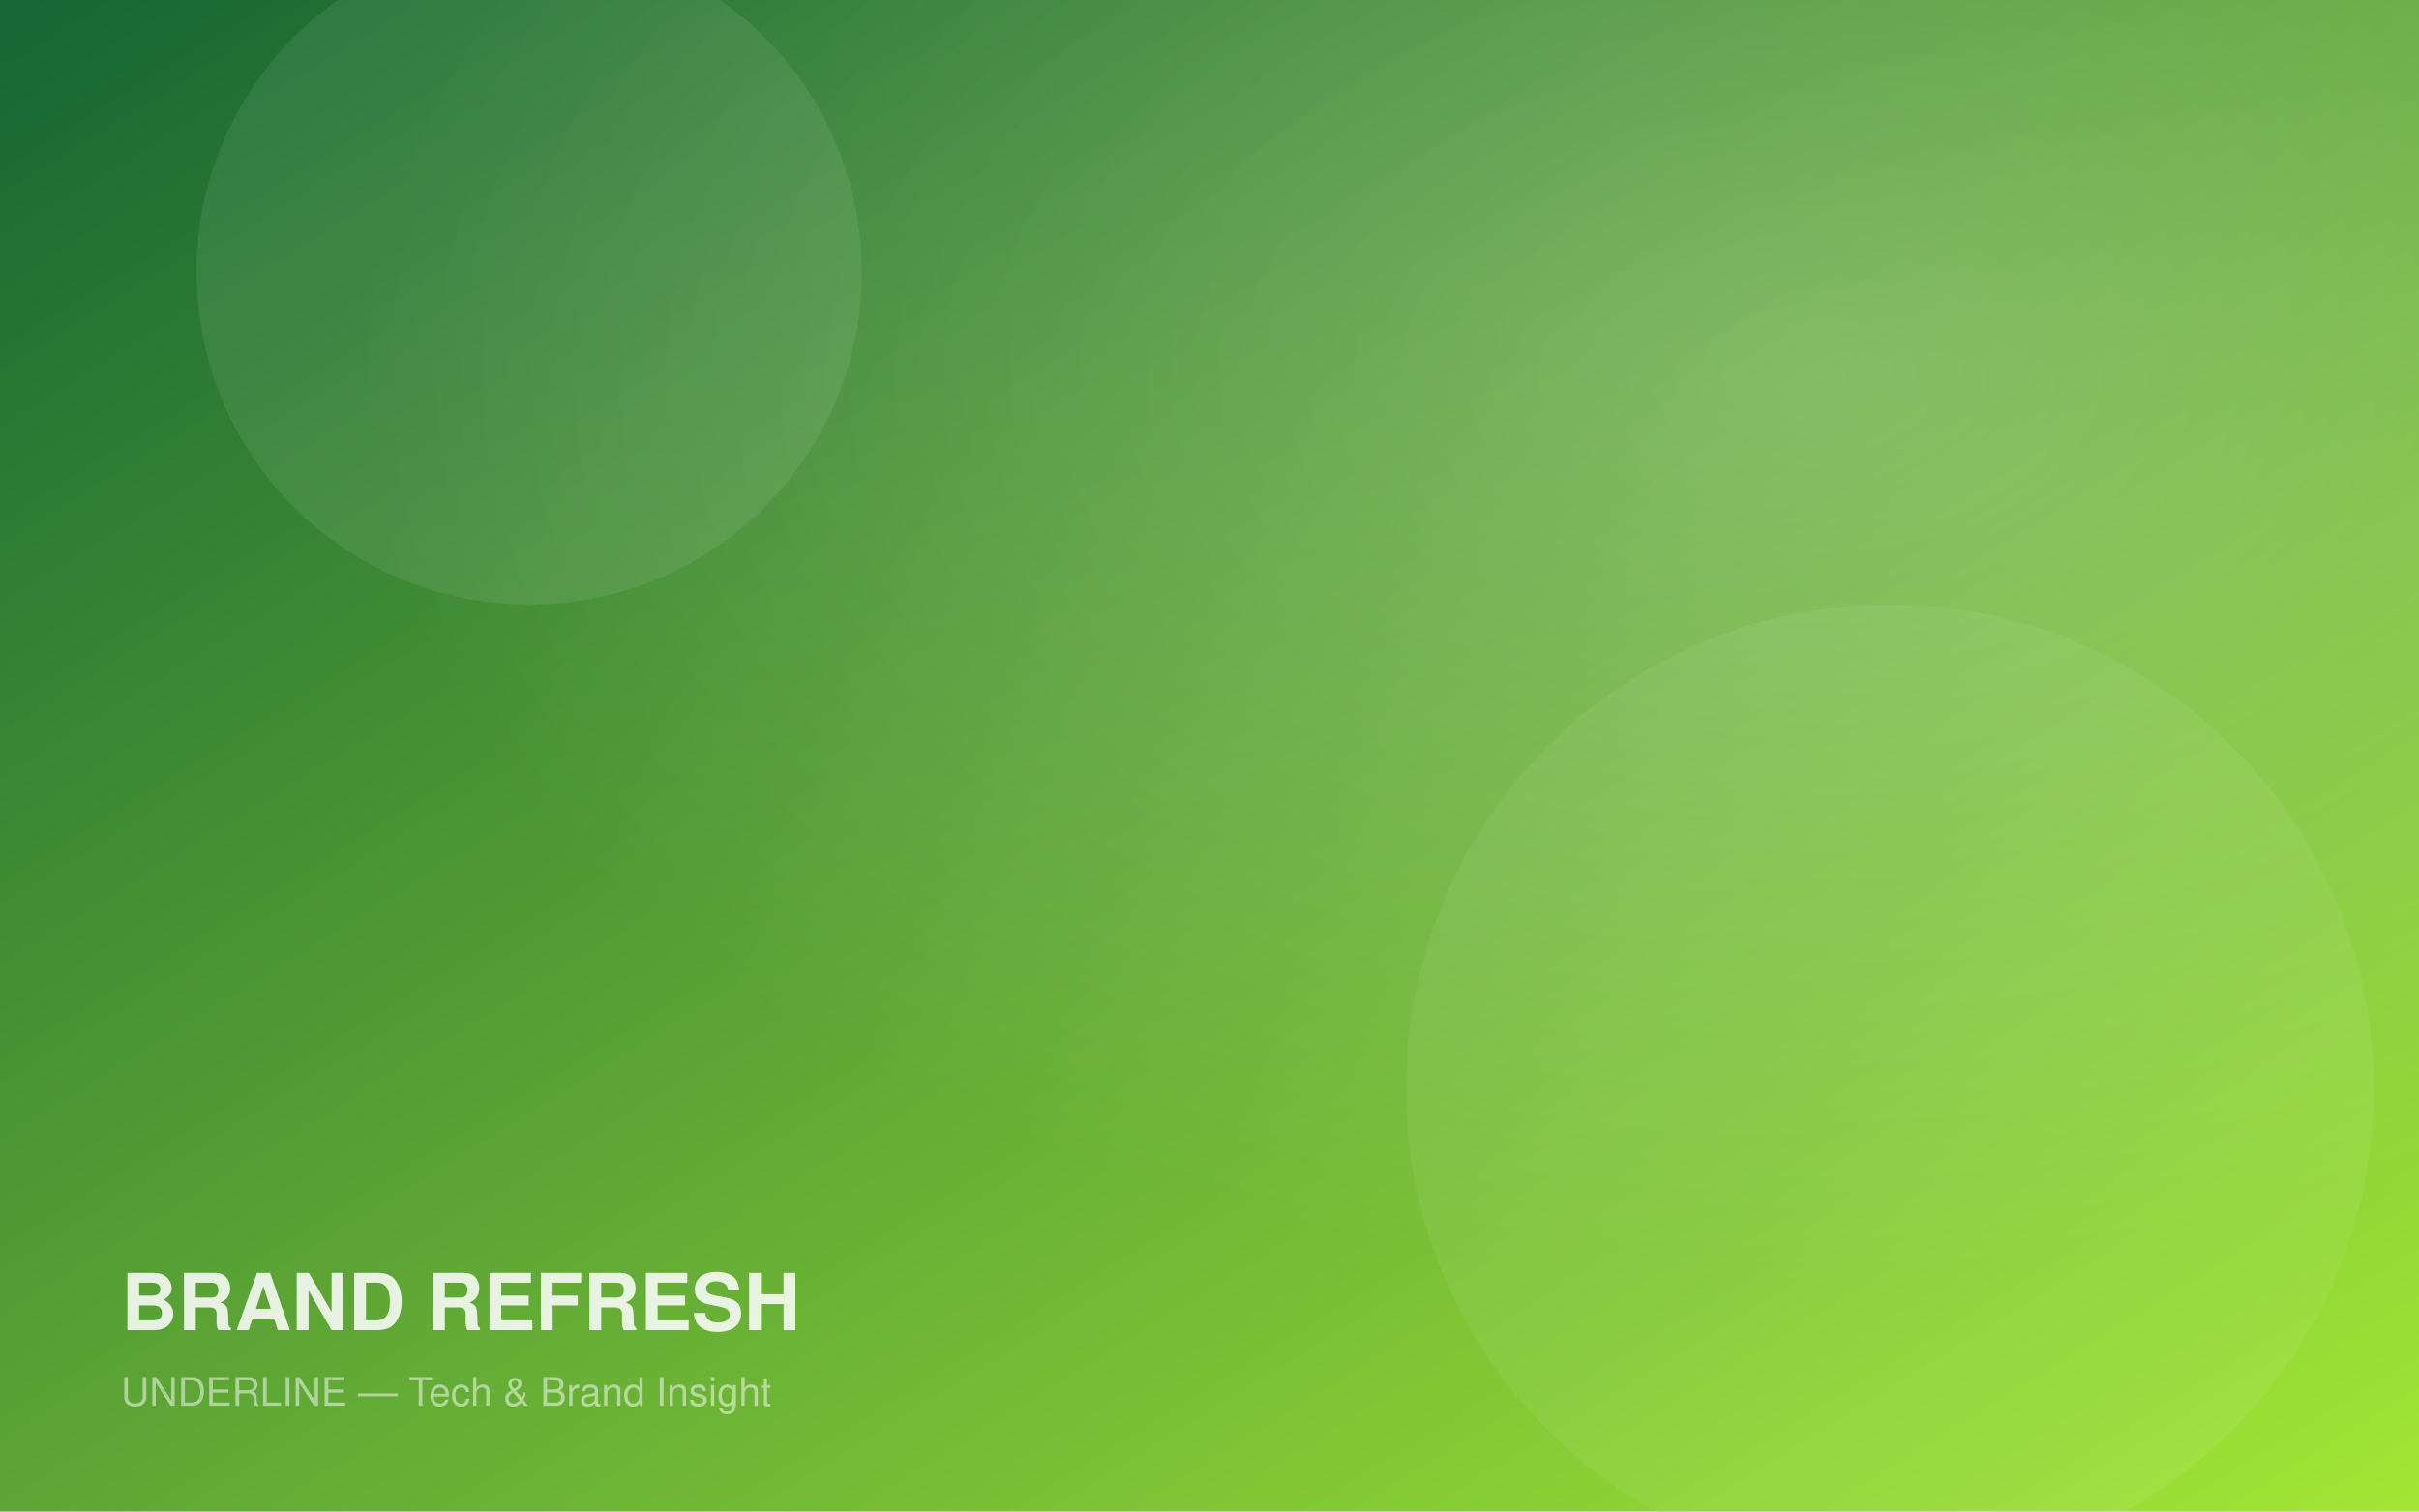
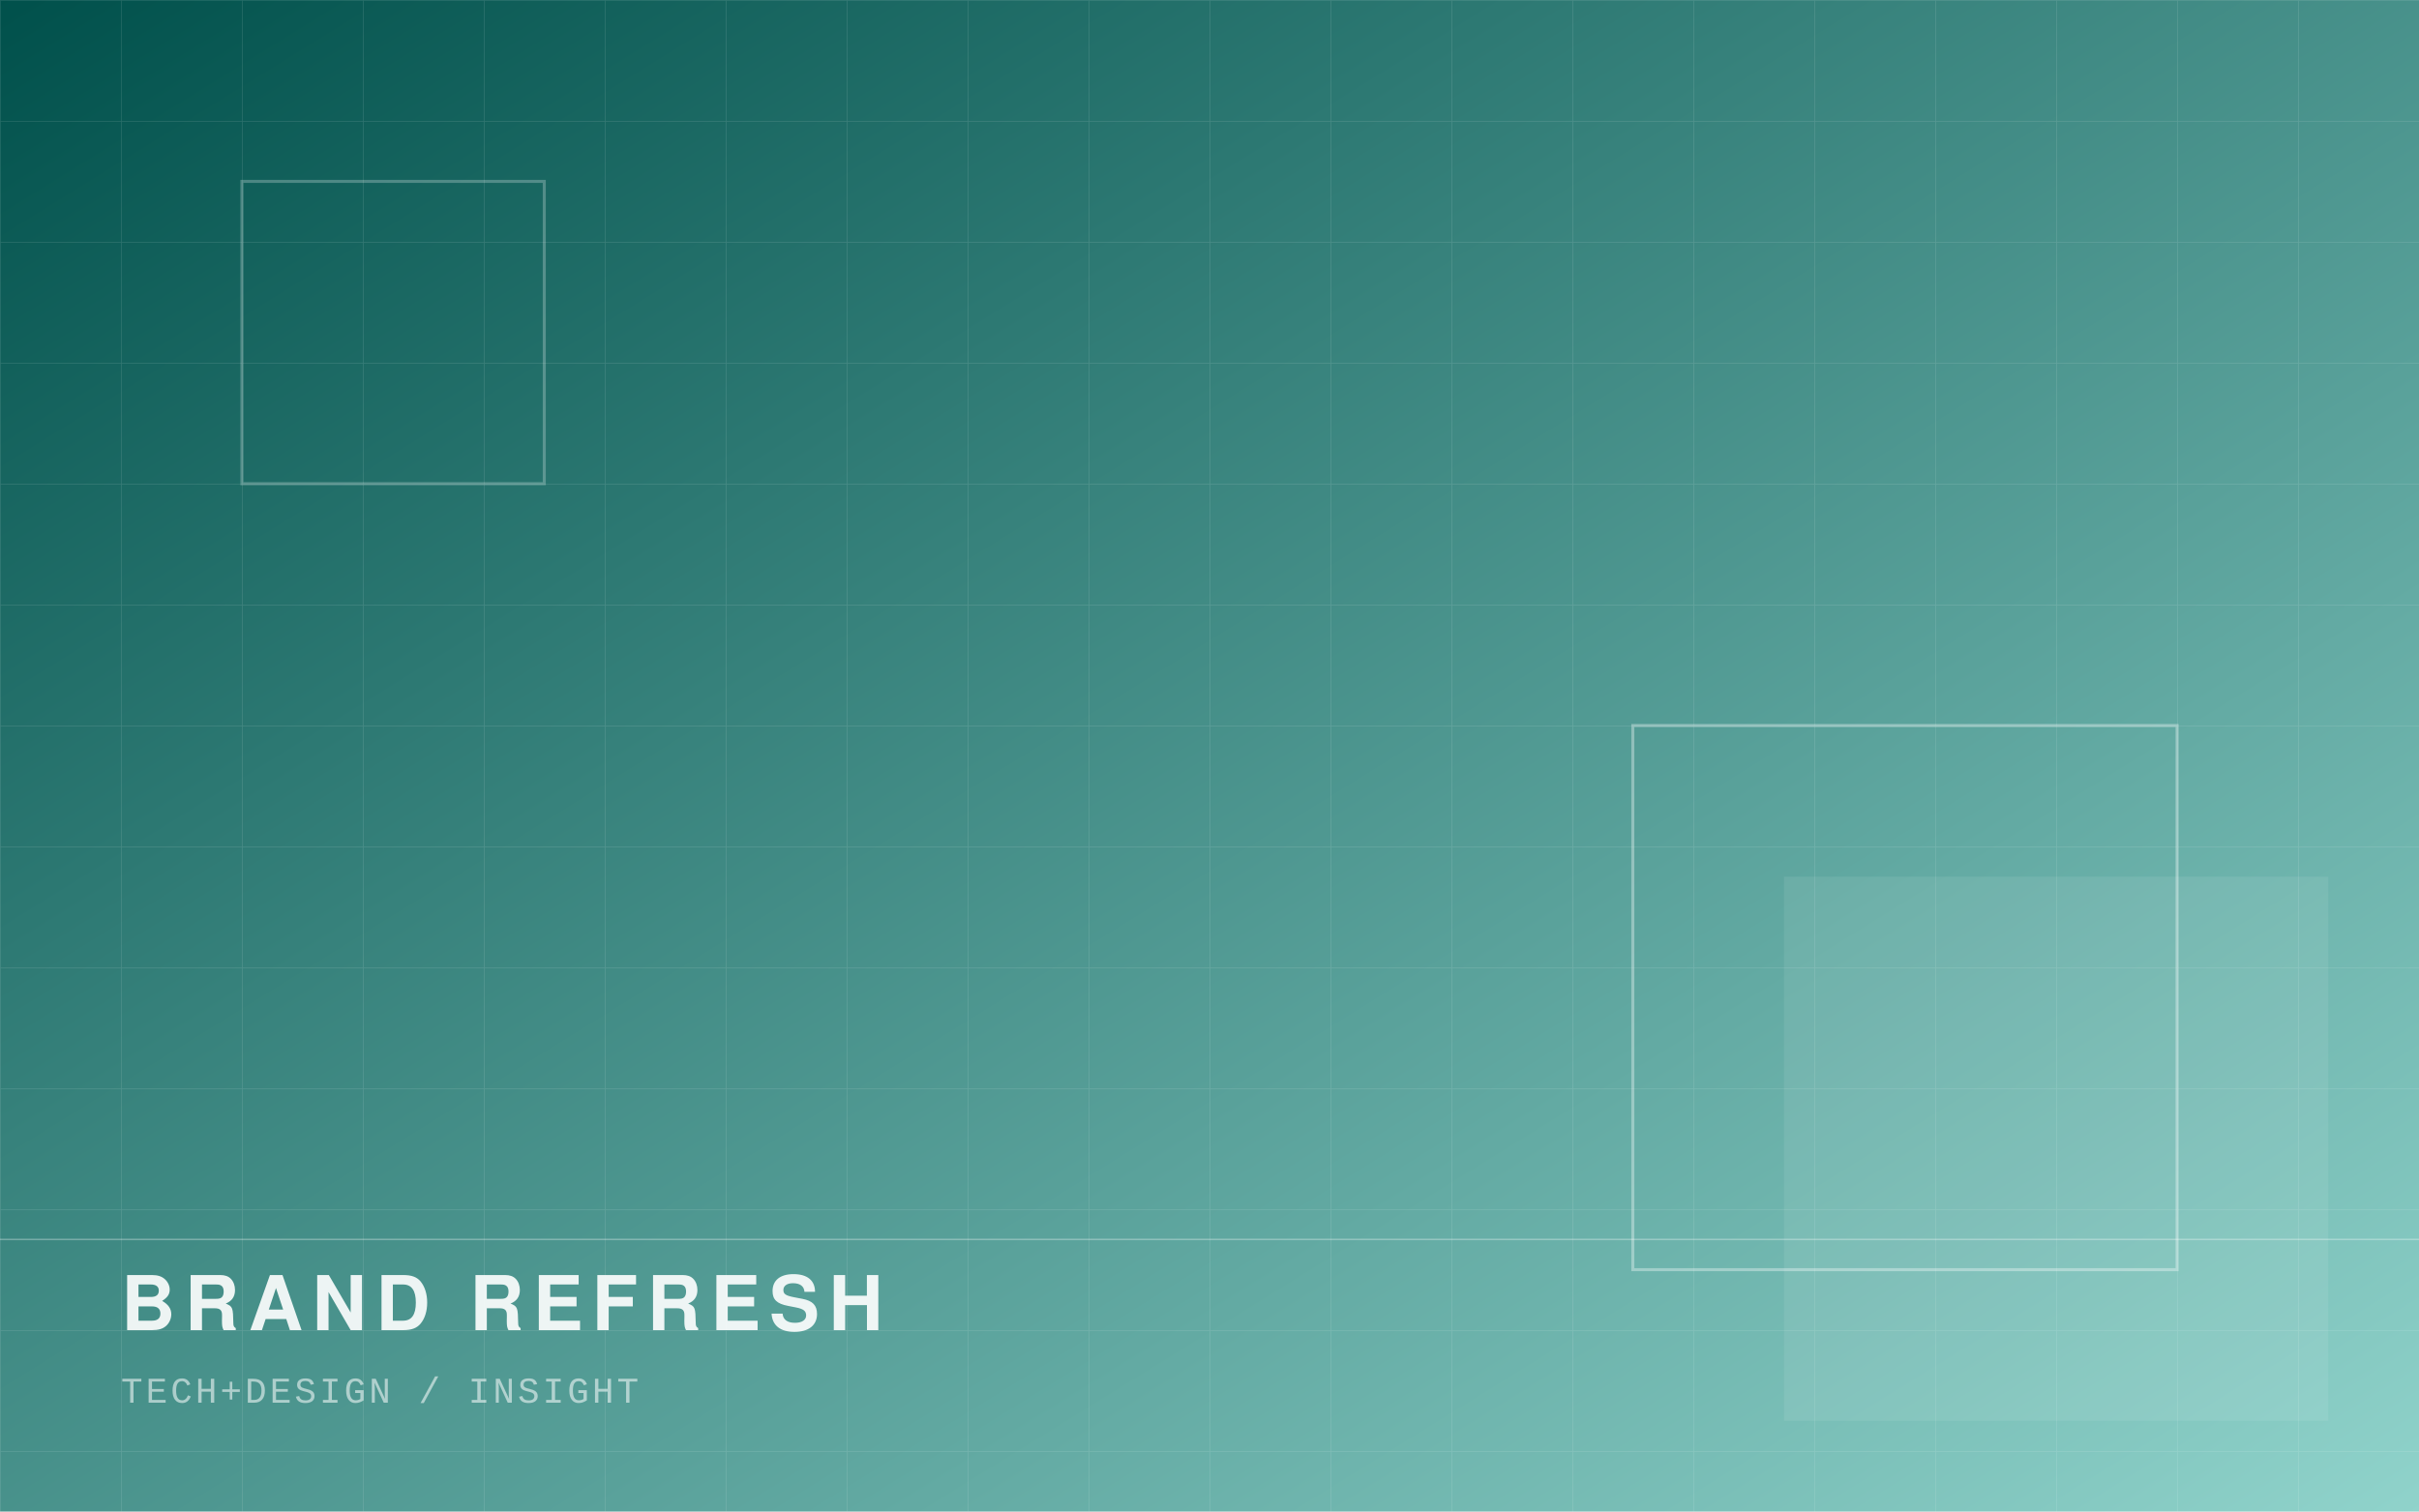
<svg xmlns="http://www.w3.org/2000/svg" width="1600" height="1000" viewBox="0 0 1600 1000">
  <defs>
    <linearGradient id="g" x1="0%" y1="0%" x2="100%" y2="100%">
-       <stop offset="0%" stop-color="#166534" />
-       <stop offset="100%" stop-color="#a3e635" />
+       <stop offset="0%" stop-color="#00504b" />
+       <stop offset="100%" stop-color="#90d3cb" />
    </linearGradient>
-     <radialGradient id="glow" cx="75%" cy="25%" r="60%">
-       <stop offset="0%" stop-color="#ffffff" stop-opacity="0.25" />
-       <stop offset="100%" stop-color="#ffffff" stop-opacity="0" />
-     </radialGradient>
+     <pattern id="grid" width="80" height="80" patternUnits="userSpaceOnUse">
+       <path d="M 80 0 L 0 0 0 80" fill="none" stroke="#ffffff" stroke-opacity="0.12" stroke-width="1" />
+     </pattern>
  </defs>
  <rect width="1600" height="1000" fill="url(#g)" />
-   <rect width="1600" height="1000" fill="url(#glow)" />
-   <circle cx="1250" cy="720" r="320" fill="#ffffff" opacity="0.06" />
-   <circle cx="350" cy="180" r="220" fill="#ffffff" opacity="0.08" />
-   <text x="80" y="880" font-family="Helvetica, Arial, sans-serif" font-size="52" font-weight="bold" fill="#ffffff" opacity="0.85">BRAND REFRESH</text>
-   <text x="80" y="930" font-family="Helvetica, Arial, sans-serif" font-size="26" fill="#ffffff" opacity="0.5">UNDERLINE — Tech &amp; Brand Insight</text>
+   <rect width="1600" height="1000" fill="url(#grid)" />
+   <rect x="1080" y="480" width="360" height="360" fill="none" stroke="#ffffff" stroke-opacity="0.35" stroke-width="2" />
+   <rect x="1180" y="580" width="360" height="360" fill="#ffffff" opacity="0.08" />
+   <rect x="160" y="120" width="200" height="200" fill="none" stroke="#ffffff" stroke-opacity="0.25" stroke-width="2" />
+   <line x1="0" y1="820" x2="1600" y2="820" stroke="#ffffff" stroke-opacity="0.3" stroke-width="1" />
+   <text x="80" y="880" font-family="Helvetica, Arial, sans-serif" font-size="50" font-weight="bold" letter-spacing="6" fill="#ffffff" opacity="0.9">BRAND REFRESH</text>
+   <text x="80" y="928" font-family="Courier New, monospace" font-size="24" letter-spacing="2" fill="#ffffff" opacity="0.55">TECH+DESIGN / INSIGHT</text>
</svg>
